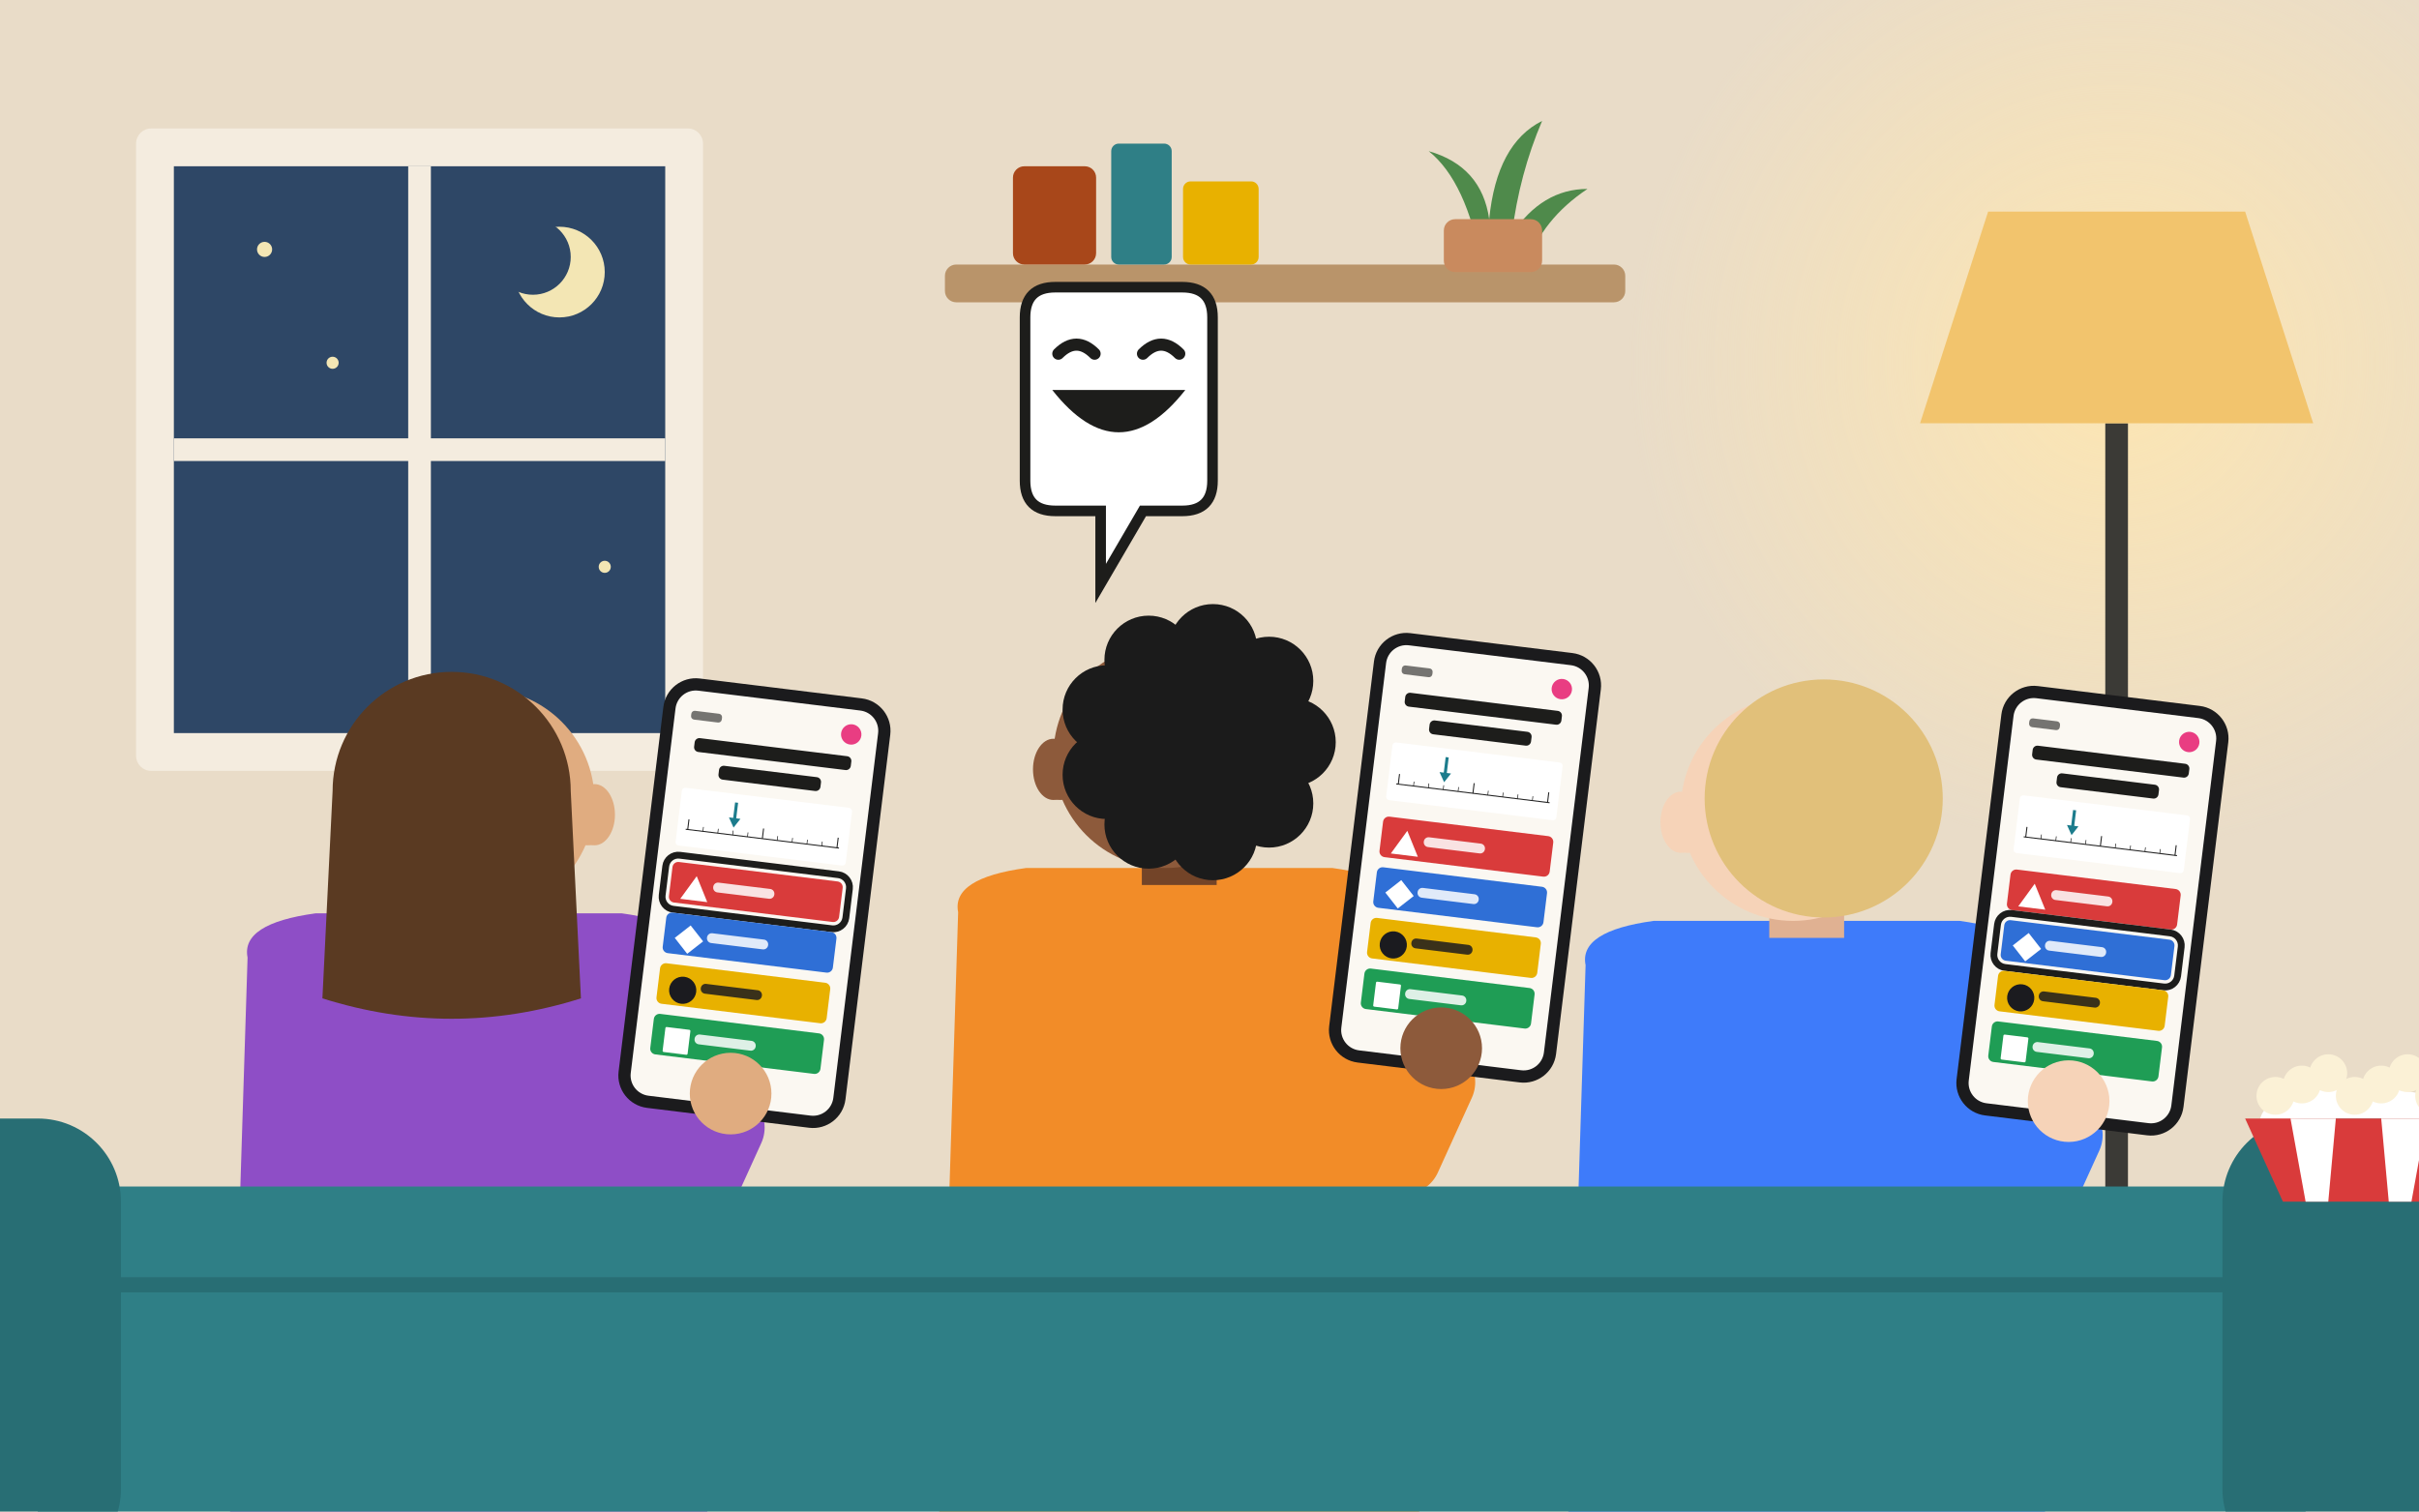
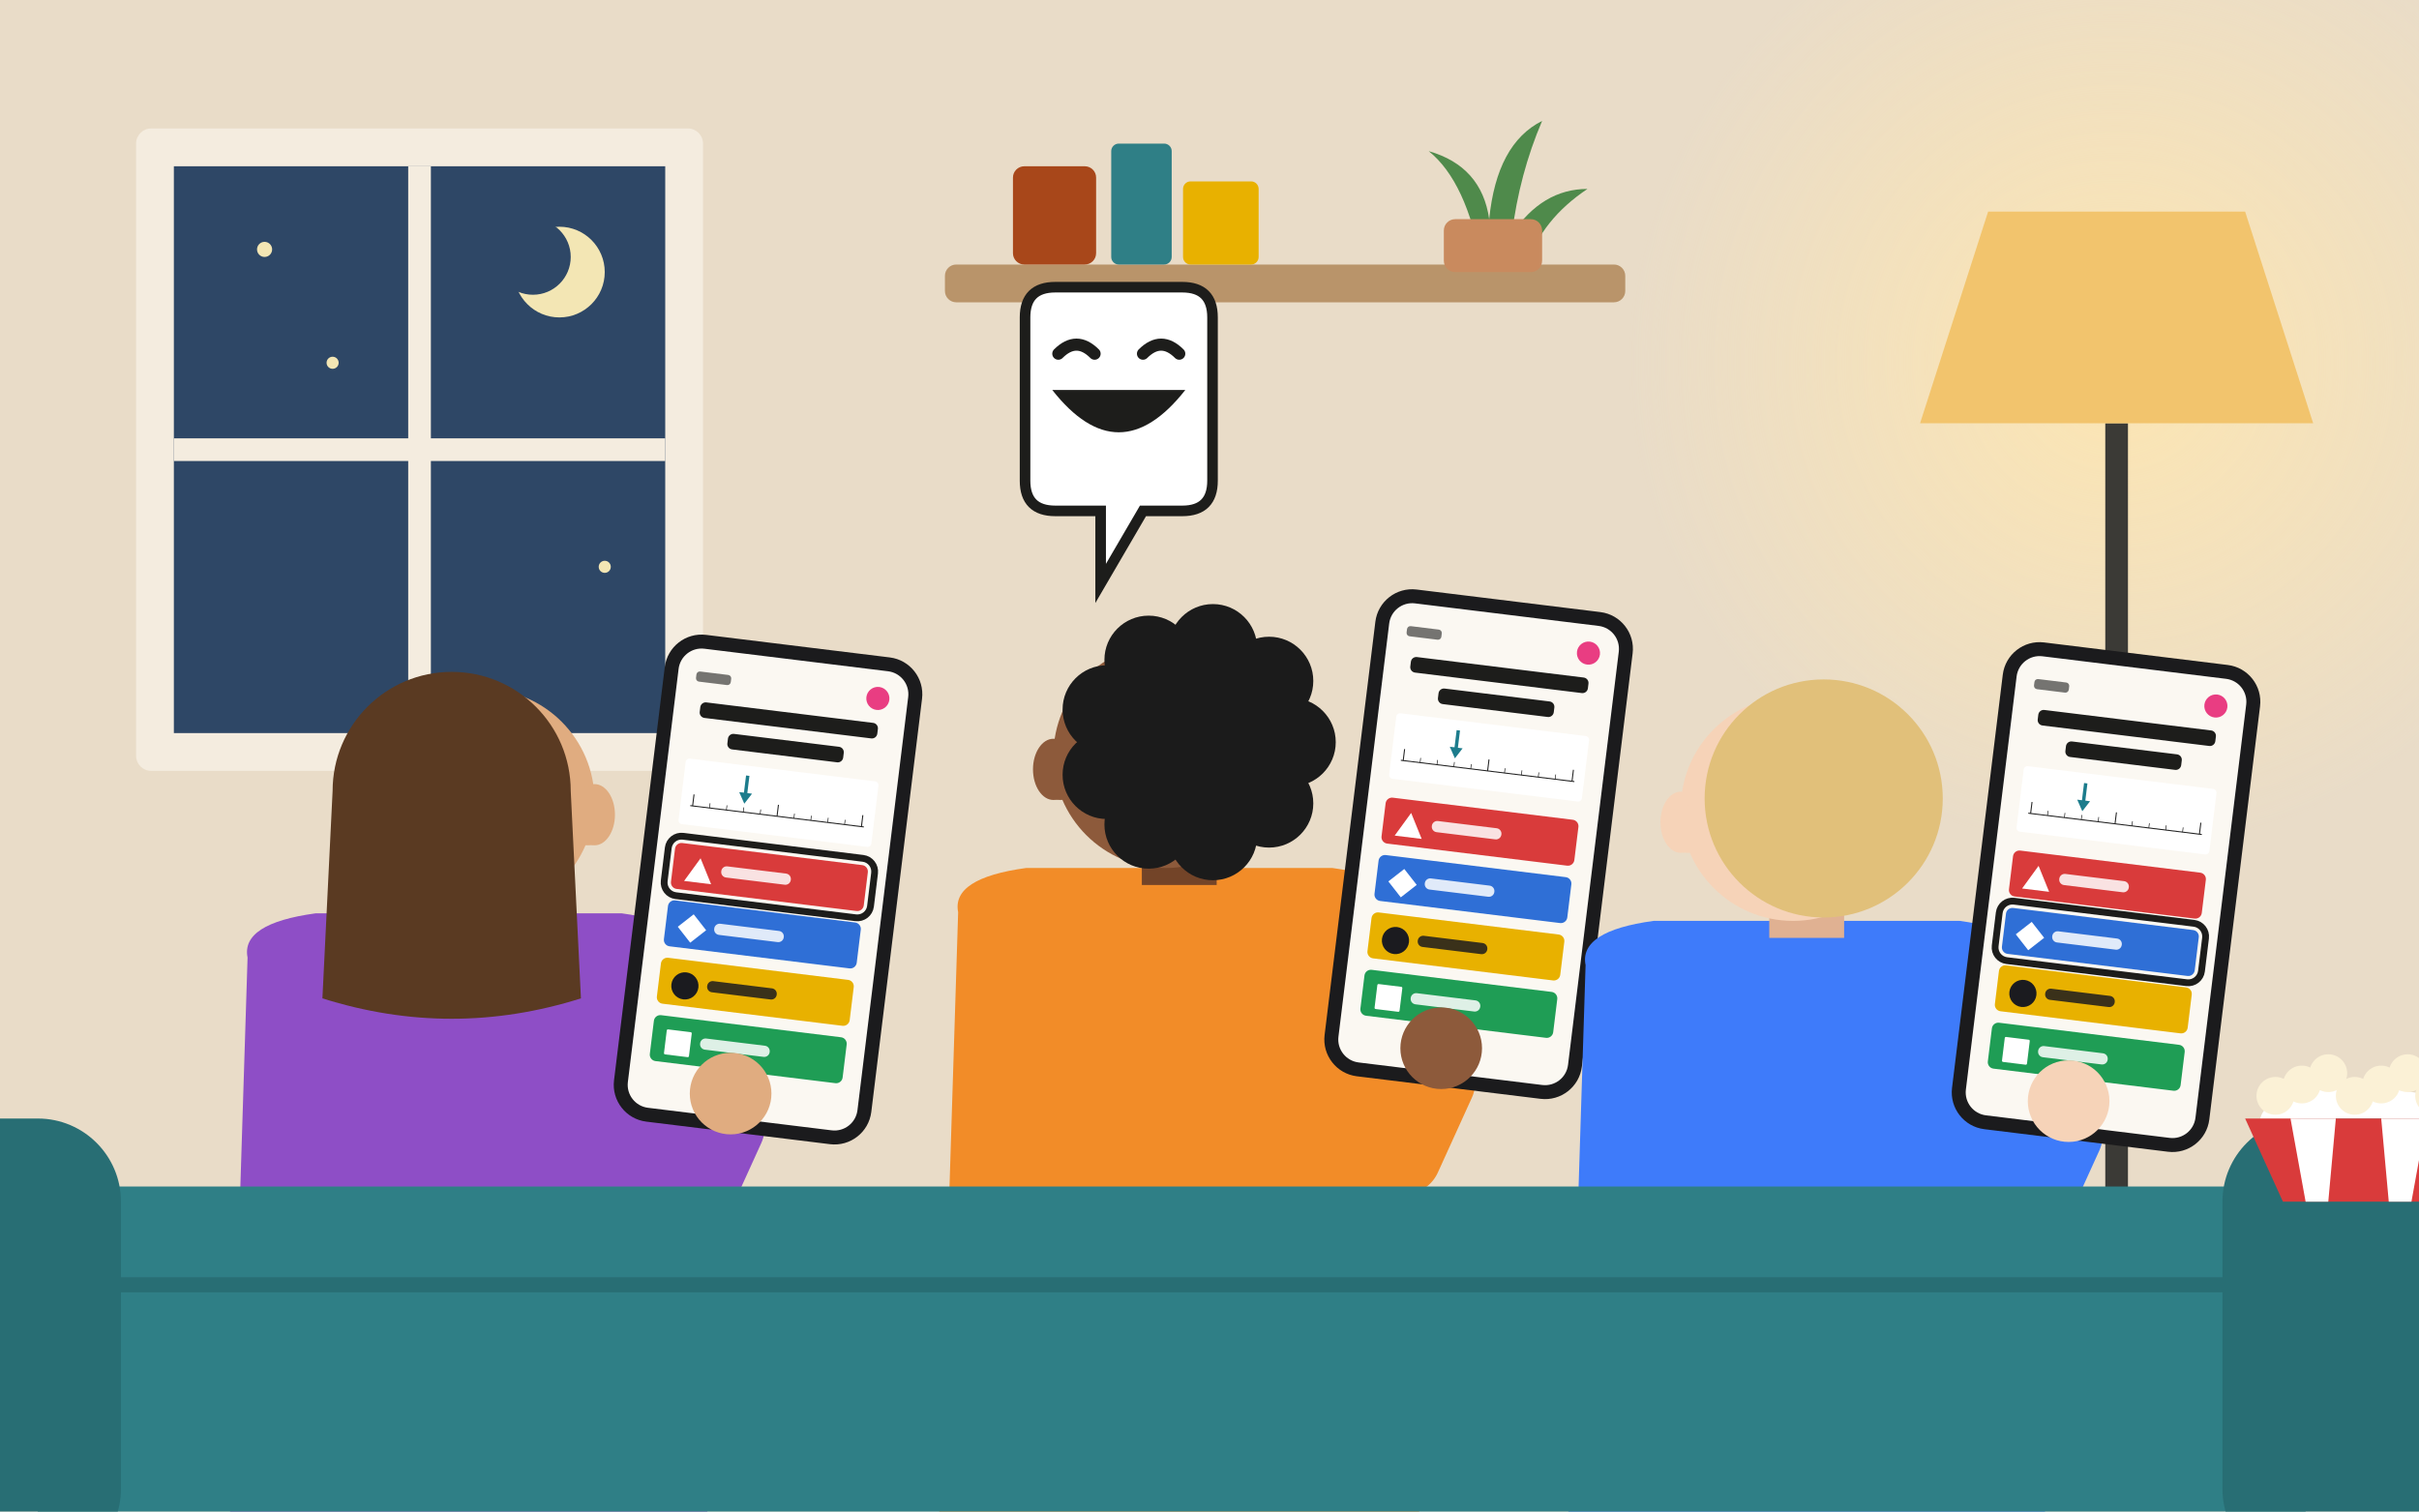
<svg xmlns="http://www.w3.org/2000/svg" viewBox="0 0 640 400" width="640" height="400">
  <clipPath id="frame">
    <rect width="640" height="400" />
  </clipPath>
  <g clip-path="url(#frame)">
    <rect width="640" height="400" fill="#e9dcc8" />
    <defs>
      <radialGradient id="lamp" cx=".5" cy=".5" r=".5">
        <stop offset="0" stop-color="#ffe7b0" stop-opacity=".9" />
        <stop offset="1" stop-color="#ffe7b0" stop-opacity="0" />
      </radialGradient>
    </defs>
    <rect x="36" y="34" width="150" height="170" rx="4" fill="#f4ecdf" />
    <rect x="46" y="44" width="130" height="150" fill="#2e4766" />
    <path d="M111 44 V194 M46 119 H176" stroke="#f4ecdf" stroke-width="6" />
    <circle cx="148" cy="72" r="12" fill="#f3e6b4" />
    <circle cx="141" cy="68" r="10" fill="#2e4766" />
    <circle cx="70" cy="66" r="2" fill="#f3e6b4" />
    <circle cx="88" cy="96" r="1.6" fill="#f3e6b4" />
    <circle cx="160" cy="150" r="1.6" fill="#f3e6b4" />
    <circle cx="560" cy="96" r="130" fill="url(#lamp)" />
    <path d="M560 112 V330" stroke="#3b3a36" stroke-width="6" />
    <path d="M526 56 H594 L612 112 H508Z" fill="#f2c46d" />
    <rect x="250" y="70" width="180" height="10" rx="3" fill="#b9946a" />
    <rect x="268" y="44" width="22" height="26" rx="3" fill="#a8471a" />
    <rect x="294" y="38" width="16" height="32" rx="2" fill="#2f7f86" />
    <rect x="313" y="48" width="20" height="22" rx="2" fill="#e8b100" />
    <path d="M392 70 q-4 -22 -14 -30 q14 4 16 18 q2 -20 14 -26 q-6 14 -8 30 q8 -12 20 -12 q-12 8 -16 20Z" fill="#4f8a4b" />
    <rect x="382" y="58" width="26" height="14" rx="3" fill="#c98a5e" />
    <g transform="translate(124 212) scale(0.9)">
      <path d="M-65 46 Q-67 36 -45 33 L45 33 Q67 36 65 46 L73 300 L-73 300Z" fill="#8e4ec6" />
      <rect x="-11" y="20" width="22" height="18" fill="#c48a5c" />
      <g transform="translate(4 0)">
        <circle r="33" fill="#e0ac80" />
        <ellipse cx="-33" cy="4" rx="6" ry="9" fill="#e0ac80" />
        <ellipse cx="33" cy="4" rx="6" ry="9" fill="#e0ac80" />
        <circle cx="31" cy="6" r="7" fill="#e0ac80" />
        <g fill="#5a3a22" transform="translate(-9 0)">
          <path d="M-35 -3 A35 35 0 0 1 35 -3 L38 58 Q0 70 -38 58Z" />
        </g>
      </g>
      <path d="M34 70 L66 118 L76 96" fill="none" stroke="#8e4ec6" stroke-width="22" stroke-linecap="round" stroke-linejoin="round" />
-       <g transform="translate(84 30) rotate(7)">
-         <rect x="-33.6" y="-63.6" width="67.2" height="127.2" rx="9.6" fill="#1b1b1d" />
-         <rect x="-30" y="-60" width="60" height="120" rx="6" fill="#fbf8f2" />
-         <rect x="-25.2" y="-54" width="9.1" height="2.6" rx="1" fill="#1d1d1b" opacity=".6" />
-         <circle cx="22.2" cy="-52.7" r="3" fill="#e93d82" />
-         <rect x="-23.2" y="-46.2" width="46.4" height="4.1" rx="1.4" fill="#1d1d1b" />
-         <rect x="-15.1" y="-39" width="30.2" height="4.1" rx="1.4" fill="#1d1d1b" />
-         <rect x="-25.2" y="-31.2" width="50.4" height="17.1" rx="1" fill="#fff" />
-         <line x1="-22.7" y1="-19.1" x2="22.7" y2="-19.1" stroke="#222" stroke-width="0.3" />
-         <line x1="-22.1" y1="-19.1" x2="-22.1" y2="-22.1" stroke="#222" stroke-width="0.3" />
-         <line x1="-17.6" y1="-19.1" x2="-17.6" y2="-20.4" stroke="#222" stroke-width="0.2" />
-         <line x1="-13.2" y1="-19.1" x2="-13.2" y2="-20.4" stroke="#222" stroke-width="0.2" />
-         <line x1="-8.8" y1="-19.1" x2="-8.8" y2="-20.4" stroke="#222" stroke-width="0.2" />
-         <line x1="-4.4" y1="-19.1" x2="-4.4" y2="-20.4" stroke="#222" stroke-width="0.2" />
-         <line x1="0" y1="-19.1" x2="0" y2="-22.1" stroke="#222" stroke-width="0.3" />
-         <line x1="4.4" y1="-19.1" x2="4.4" y2="-20.4" stroke="#222" stroke-width="0.2" />
-         <line x1="8.8" y1="-19.1" x2="8.8" y2="-20.4" stroke="#222" stroke-width="0.2" />
-         <line x1="13.2" y1="-19.1" x2="13.2" y2="-20.4" stroke="#222" stroke-width="0.2" />
-         <line x1="17.6" y1="-19.1" x2="17.6" y2="-20.4" stroke="#222" stroke-width="0.2" />
-         <line x1="22.1" y1="-19.1" x2="22.1" y2="-22.1" stroke="#222" stroke-width="0.3" />
-         <line x1="-8.8" y1="-28.7" x2="-8.8" y2="-23.6" stroke="#1c7c8c" stroke-width="0.9" />
-         <path d="M-10.5 -24.1 H-7.1 L-8.8 -21.3Z" fill="#1c7c8c" />
-         <rect x="-25.2" y="-9.3" width="50.4" height="12" rx="1.7" fill="#d93b3b" />
-         <path d="M50 12 L90 84 H10Z" fill="#ffffff" transform="translate(-22.8 -7) scale(0.1)" />
-         <rect x="-12.6" y="-4.7" width="18.1" height="2.9" rx="1.4" fill="#ffffff" opacity=".85" />
-         <rect x="-27.2" y="-11.3" width="54.4" height="16" rx="3.7" fill="none" stroke="#1d1d1b" stroke-width="2" />
-         <rect x="-25.2" y="5.7" width="50.4" height="12" rx="1.7" fill="#2f6fd6" />
-         <path d="M50 8 L92 50 L50 92 L8 50Z" fill="#ffffff" transform="translate(-22.8 8) scale(0.1)" />
-         <rect x="-12.6" y="10.3" width="18.1" height="2.9" rx="1.4" fill="#ffffff" opacity=".85" />
-         <rect x="-25.2" y="20.7" width="50.4" height="12" rx="1.7" fill="#e8b100" />
-         <path d="M50 10 A40 40 0 1 1 49.9 10Z" fill="#1b1b1f" transform="translate(-22.8 23) scale(0.1)" />
-         <rect x="-12.6" y="25.3" width="18.1" height="2.9" rx="1.4" fill="#1b1b1f" opacity=".85" />
-         <rect x="-25.2" y="35.7" width="50.4" height="12" rx="1.7" fill="#1f9d55" />
-         <path d="M17 13 H83 Q87 13 87 17 V83 Q87 87 83 87 H17 Q13 87 13 83 V17 Q13 13 17 13Z" fill="#ffffff" transform="translate(-22.8 38) scale(0.1)" />
-         <rect x="-12.6" y="40.3" width="18.1" height="2.9" rx="1.4" fill="#ffffff" opacity=".85" />
+       <g transform="translate(88 26) rotate(7)">
+         <rect x="-38.1" y="-72.1" width="76.2" height="144.2" rx="10.9" fill="#1b1b1d" />
+         <rect x="-34" y="-68" width="68" height="136" rx="6.8" fill="#fbf8f2" />
+         <rect x="-28.6" y="-61.2" width="10.3" height="3" rx="1" fill="#1d1d1b" opacity=".6" />
+         <circle cx="25.2" cy="-59.7" r="3.4" fill="#e93d82" />
+         <rect x="-26.3" y="-52.4" width="52.6" height="4.6" rx="1.6" fill="#1d1d1b" />
+         <rect x="-17.1" y="-44.2" width="34.3" height="4.6" rx="1.6" fill="#1d1d1b" />
+         <rect x="-28.6" y="-35.4" width="57.1" height="19.4" rx="1.1" fill="#fff" />
+         <line x1="-25.7" y1="-21.7" x2="25.7" y2="-21.7" stroke="#222" stroke-width="0.3" />
+         <line x1="-25" y1="-21.7" x2="-25" y2="-25.1" stroke="#222" stroke-width="0.3" />
+         <line x1="-20" y1="-21.7" x2="-20" y2="-23.1" stroke="#222" stroke-width="0.2" />
+         <line x1="-15" y1="-21.7" x2="-15" y2="-23.1" stroke="#222" stroke-width="0.2" />
+         <line x1="-10" y1="-21.7" x2="-10" y2="-23.1" stroke="#222" stroke-width="0.2" />
+         <line x1="-5" y1="-21.7" x2="-5" y2="-23.1" stroke="#222" stroke-width="0.2" />
+         <line x1="-0" y1="-21.7" x2="-0" y2="-25.1" stroke="#222" stroke-width="0.3" />
+         <line x1="5" y1="-21.7" x2="5" y2="-23.1" stroke="#222" stroke-width="0.2" />
+         <line x1="10" y1="-21.7" x2="10" y2="-23.1" stroke="#222" stroke-width="0.2" />
+         <line x1="15" y1="-21.7" x2="15" y2="-23.1" stroke="#222" stroke-width="0.2" />
+         <line x1="20" y1="-21.7" x2="20" y2="-23.1" stroke="#222" stroke-width="0.2" />
+         <line x1="25" y1="-21.7" x2="25" y2="-25.1" stroke="#222" stroke-width="0.3" />
+         <line x1="-10" y1="-32.5" x2="-10" y2="-26.8" stroke="#1c7c8c" stroke-width="1" />
+         <path d="M-11.9 -27.4 H-8.1 L-10 -24.2Z" fill="#1c7c8c" />
+         <rect x="-28.6" y="-10.5" width="57.1" height="13.6" rx="1.9" fill="#d93b3b" />
+         <path d="M50 12 L90 84 H10Z" fill="#ffffff" transform="translate(-25.8 -7.9) scale(0.1)" />
+         <rect x="-14.3" y="-5.3" width="20.6" height="3.3" rx="1.6" fill="#ffffff" opacity=".85" />
+         <rect x="-30.6" y="-12.5" width="61.1" height="17.6" rx="3.9" fill="none" stroke="#1d1d1b" stroke-width="2" />
+         <rect x="-28.6" y="6.5" width="57.1" height="13.6" rx="1.9" fill="#2f6fd6" />
+         <path d="M50 8 L92 50 L50 92 L8 50Z" fill="#ffffff" transform="translate(-25.8 9.1) scale(0.1)" />
+         <rect x="-14.3" y="11.7" width="20.6" height="3.3" rx="1.6" fill="#ffffff" opacity=".85" />
+         <rect x="-28.6" y="23.5" width="57.1" height="13.6" rx="1.9" fill="#e8b100" />
+         <path d="M50 10 A40 40 0 1 1 49.9 10Z" fill="#1b1b1f" transform="translate(-25.8 26.1) scale(0.1)" />
+         <rect x="-14.3" y="28.7" width="20.6" height="3.3" rx="1.6" fill="#1b1b1f" opacity=".85" />
+         <rect x="-28.6" y="40.5" width="57.1" height="13.6" rx="1.9" fill="#1f9d55" />
+         <path d="M17 13 H83 Q87 13 87 17 V83 Q87 87 83 87 H17 Q13 87 13 83 V17 Q13 13 17 13Z" fill="#ffffff" transform="translate(-25.8 43.1) scale(0.1)" />
+         <rect x="-14.3" y="45.7" width="20.6" height="3.3" rx="1.6" fill="#ffffff" opacity=".85" />
      </g>
      <circle cx="77" cy="86" r="12" fill="#e0ac80" />
    </g>
    <g transform="translate(312 200) scale(0.9)">
      <path d="M-65 46 Q-67 36 -45 33 L45 33 Q67 36 65 46 L73 300 L-73 300Z" fill="#f28c28" />
      <rect x="-11" y="20" width="22" height="18" fill="#734428" />
      <g transform="translate(-4 0)">
        <circle r="33" fill="#8d5a3b" />
        <ellipse cx="-33" cy="4" rx="6" ry="9" fill="#8d5a3b" />
        <ellipse cx="33" cy="4" rx="6" ry="9" fill="#8d5a3b" />
        <circle cx="-31" cy="6" r="7" fill="#8d5a3b" />
        <g fill="#1b1b1b" transform="translate(9 0)">
          <circle cx="0" cy="-4" r="31" />
          <circle cx="28" cy="-4" r="13" />
          <circle cx="21.4" cy="14" r="13" />
          <circle cx="4.9" cy="23.6" r="13" />
          <circle cx="-14" cy="20.2" r="13" />
          <circle cx="-26.3" cy="5.6" r="13" />
          <circle cx="-26.3" cy="-13.6" r="13" />
          <circle cx="-14" cy="-28.2" r="13" />
          <circle cx="4.9" cy="-31.6" r="13" />
          <circle cx="21.4" cy="-22" r="13" />
        </g>
      </g>
      <path d="M34 70 L66 118 L76 96" fill="none" stroke="#f28c28" stroke-width="22" stroke-linecap="round" stroke-linejoin="round" />
-       <g transform="translate(84 30) rotate(7)">
-         <rect x="-33.6" y="-63.6" width="67.2" height="127.2" rx="9.6" fill="#1b1b1d" />
-         <rect x="-30" y="-60" width="60" height="120" rx="6" fill="#fbf8f2" />
-         <rect x="-25.2" y="-54" width="9.1" height="2.6" rx="1" fill="#1d1d1b" opacity=".6" />
-         <circle cx="22.2" cy="-52.7" r="3" fill="#e93d82" />
-         <rect x="-23.2" y="-46.2" width="46.4" height="4.1" rx="1.4" fill="#1d1d1b" />
-         <rect x="-15.1" y="-39" width="30.2" height="4.1" rx="1.4" fill="#1d1d1b" />
-         <rect x="-25.2" y="-31.2" width="50.4" height="17.1" rx="1" fill="#fff" />
-         <line x1="-22.7" y1="-19.1" x2="22.7" y2="-19.1" stroke="#222" stroke-width="0.3" />
-         <line x1="-22.1" y1="-19.1" x2="-22.1" y2="-22.1" stroke="#222" stroke-width="0.3" />
-         <line x1="-17.6" y1="-19.1" x2="-17.6" y2="-20.4" stroke="#222" stroke-width="0.2" />
-         <line x1="-13.2" y1="-19.1" x2="-13.2" y2="-20.4" stroke="#222" stroke-width="0.2" />
-         <line x1="-8.8" y1="-19.1" x2="-8.8" y2="-20.4" stroke="#222" stroke-width="0.2" />
-         <line x1="-4.4" y1="-19.1" x2="-4.4" y2="-20.4" stroke="#222" stroke-width="0.2" />
-         <line x1="0" y1="-19.1" x2="0" y2="-22.1" stroke="#222" stroke-width="0.3" />
-         <line x1="4.4" y1="-19.1" x2="4.4" y2="-20.4" stroke="#222" stroke-width="0.2" />
-         <line x1="8.8" y1="-19.1" x2="8.8" y2="-20.4" stroke="#222" stroke-width="0.2" />
-         <line x1="13.2" y1="-19.1" x2="13.2" y2="-20.4" stroke="#222" stroke-width="0.2" />
-         <line x1="17.6" y1="-19.1" x2="17.6" y2="-20.4" stroke="#222" stroke-width="0.2" />
-         <line x1="22.1" y1="-19.1" x2="22.1" y2="-22.1" stroke="#222" stroke-width="0.3" />
-         <line x1="-8.8" y1="-28.7" x2="-8.8" y2="-23.6" stroke="#1c7c8c" stroke-width="0.9" />
-         <path d="M-10.5 -24.1 H-7.1 L-8.8 -21.3Z" fill="#1c7c8c" />
-         <rect x="-25.2" y="-9.3" width="50.4" height="12" rx="1.7" fill="#d93b3b" />
-         <path d="M50 12 L90 84 H10Z" fill="#ffffff" transform="translate(-22.8 -7) scale(0.1)" />
-         <rect x="-12.6" y="-4.7" width="18.1" height="2.9" rx="1.4" fill="#ffffff" opacity=".85" />
-         <rect x="-25.2" y="5.7" width="50.4" height="12" rx="1.7" fill="#2f6fd6" />
-         <path d="M50 8 L92 50 L50 92 L8 50Z" fill="#ffffff" transform="translate(-22.8 8) scale(0.1)" />
-         <rect x="-12.6" y="10.3" width="18.1" height="2.9" rx="1.4" fill="#ffffff" opacity=".85" />
-         <rect x="-25.2" y="20.7" width="50.4" height="12" rx="1.7" fill="#e8b100" />
-         <path d="M50 10 A40 40 0 1 1 49.9 10Z" fill="#1b1b1f" transform="translate(-22.8 23) scale(0.1)" />
-         <rect x="-12.6" y="25.3" width="18.1" height="2.9" rx="1.4" fill="#1b1b1f" opacity=".85" />
-         <rect x="-25.2" y="35.7" width="50.4" height="12" rx="1.7" fill="#1f9d55" />
-         <path d="M17 13 H83 Q87 13 87 17 V83 Q87 87 83 87 H17 Q13 87 13 83 V17 Q13 13 17 13Z" fill="#ffffff" transform="translate(-22.8 38) scale(0.1)" />
-         <rect x="-12.6" y="40.3" width="18.1" height="2.9" rx="1.4" fill="#ffffff" opacity=".85" />
+       <g transform="translate(88 26) rotate(7)">
+         <rect x="-38.1" y="-72.1" width="76.2" height="144.2" rx="10.9" fill="#1b1b1d" />
+         <rect x="-34" y="-68" width="68" height="136" rx="6.8" fill="#fbf8f2" />
+         <rect x="-28.6" y="-61.2" width="10.3" height="3" rx="1" fill="#1d1d1b" opacity=".6" />
+         <circle cx="25.2" cy="-59.7" r="3.4" fill="#e93d82" />
+         <rect x="-26.3" y="-52.4" width="52.6" height="4.6" rx="1.6" fill="#1d1d1b" />
+         <rect x="-17.1" y="-44.2" width="34.3" height="4.6" rx="1.6" fill="#1d1d1b" />
+         <rect x="-28.6" y="-35.4" width="57.1" height="19.4" rx="1.1" fill="#fff" />
+         <line x1="-25.7" y1="-21.7" x2="25.7" y2="-21.7" stroke="#222" stroke-width="0.3" />
+         <line x1="-25" y1="-21.7" x2="-25" y2="-25.1" stroke="#222" stroke-width="0.3" />
+         <line x1="-20" y1="-21.7" x2="-20" y2="-23.1" stroke="#222" stroke-width="0.2" />
+         <line x1="-15" y1="-21.7" x2="-15" y2="-23.1" stroke="#222" stroke-width="0.2" />
+         <line x1="-10" y1="-21.7" x2="-10" y2="-23.1" stroke="#222" stroke-width="0.2" />
+         <line x1="-5" y1="-21.7" x2="-5" y2="-23.1" stroke="#222" stroke-width="0.2" />
+         <line x1="-0" y1="-21.7" x2="-0" y2="-25.1" stroke="#222" stroke-width="0.3" />
+         <line x1="5" y1="-21.7" x2="5" y2="-23.1" stroke="#222" stroke-width="0.2" />
+         <line x1="10" y1="-21.7" x2="10" y2="-23.1" stroke="#222" stroke-width="0.2" />
+         <line x1="15" y1="-21.7" x2="15" y2="-23.1" stroke="#222" stroke-width="0.2" />
+         <line x1="20" y1="-21.7" x2="20" y2="-23.1" stroke="#222" stroke-width="0.2" />
+         <line x1="25" y1="-21.7" x2="25" y2="-25.1" stroke="#222" stroke-width="0.3" />
+         <line x1="-10" y1="-32.5" x2="-10" y2="-26.8" stroke="#1c7c8c" stroke-width="1" />
+         <path d="M-11.9 -27.4 H-8.1 L-10 -24.2Z" fill="#1c7c8c" />
+         <rect x="-28.6" y="-10.5" width="57.1" height="13.6" rx="1.9" fill="#d93b3b" />
+         <path d="M50 12 L90 84 H10Z" fill="#ffffff" transform="translate(-25.8 -7.9) scale(0.1)" />
+         <rect x="-14.3" y="-5.3" width="20.6" height="3.3" rx="1.6" fill="#ffffff" opacity=".85" />
+         <rect x="-28.6" y="6.5" width="57.1" height="13.6" rx="1.9" fill="#2f6fd6" />
+         <path d="M50 8 L92 50 L50 92 L8 50Z" fill="#ffffff" transform="translate(-25.8 9.1) scale(0.1)" />
+         <rect x="-14.3" y="11.7" width="20.6" height="3.3" rx="1.6" fill="#ffffff" opacity=".85" />
+         <rect x="-28.6" y="23.5" width="57.1" height="13.6" rx="1.9" fill="#e8b100" />
+         <path d="M50 10 A40 40 0 1 1 49.9 10Z" fill="#1b1b1f" transform="translate(-25.8 26.1) scale(0.1)" />
+         <rect x="-14.3" y="28.7" width="20.6" height="3.3" rx="1.6" fill="#1b1b1f" opacity=".85" />
+         <rect x="-28.6" y="40.5" width="57.1" height="13.6" rx="1.9" fill="#1f9d55" />
+         <path d="M17 13 H83 Q87 13 87 17 V83 Q87 87 83 87 H17 Q13 87 13 83 V17 Q13 13 17 13Z" fill="#ffffff" transform="translate(-25.8 43.1) scale(0.1)" />
+         <rect x="-14.3" y="45.7" width="20.6" height="3.3" rx="1.6" fill="#ffffff" opacity=".85" />
      </g>
      <circle cx="77" cy="86" r="12" fill="#8d5a3b" />
    </g>
    <g transform="translate(478 214) scale(0.9)">
      <path d="M-65 46 Q-67 36 -45 33 L45 33 Q67 36 65 46 L73 300 L-73 300Z" fill="#3e7bfa" />
      <rect x="-11" y="20" width="22" height="18" fill="#e0b192" />
      <g transform="translate(-4 0)">
        <circle r="33" fill="#f6d3b8" />
        <ellipse cx="-33" cy="4" rx="6" ry="9" fill="#f6d3b8" />
        <ellipse cx="33" cy="4" rx="6" ry="9" fill="#f6d3b8" />
        <circle cx="-31" cy="6" r="7" fill="#f6d3b8" />
        <g fill="#e1c07a" transform="translate(9 0)">
          <circle cx="0" cy="-3" r="35" />
        </g>
      </g>
      <path d="M34 70 L66 118 L76 96" fill="none" stroke="#3e7bfa" stroke-width="22" stroke-linecap="round" stroke-linejoin="round" />
-       <g transform="translate(84 30) rotate(7)">
-         <rect x="-33.6" y="-63.6" width="67.2" height="127.2" rx="9.6" fill="#1b1b1d" />
-         <rect x="-30" y="-60" width="60" height="120" rx="6" fill="#fbf8f2" />
-         <rect x="-25.2" y="-54" width="9.1" height="2.6" rx="1" fill="#1d1d1b" opacity=".6" />
-         <circle cx="22.2" cy="-52.7" r="3" fill="#e93d82" />
-         <rect x="-23.2" y="-46.2" width="46.4" height="4.1" rx="1.4" fill="#1d1d1b" />
-         <rect x="-15.1" y="-39" width="30.2" height="4.1" rx="1.4" fill="#1d1d1b" />
-         <rect x="-25.2" y="-31.2" width="50.4" height="17.1" rx="1" fill="#fff" />
-         <line x1="-22.7" y1="-19.1" x2="22.7" y2="-19.1" stroke="#222" stroke-width="0.3" />
-         <line x1="-22.1" y1="-19.1" x2="-22.1" y2="-22.1" stroke="#222" stroke-width="0.3" />
-         <line x1="-17.6" y1="-19.1" x2="-17.6" y2="-20.4" stroke="#222" stroke-width="0.2" />
-         <line x1="-13.2" y1="-19.1" x2="-13.2" y2="-20.4" stroke="#222" stroke-width="0.2" />
-         <line x1="-8.8" y1="-19.1" x2="-8.8" y2="-20.4" stroke="#222" stroke-width="0.2" />
-         <line x1="-4.4" y1="-19.1" x2="-4.4" y2="-20.4" stroke="#222" stroke-width="0.2" />
-         <line x1="0" y1="-19.1" x2="0" y2="-22.1" stroke="#222" stroke-width="0.3" />
-         <line x1="4.4" y1="-19.1" x2="4.4" y2="-20.4" stroke="#222" stroke-width="0.2" />
-         <line x1="8.8" y1="-19.1" x2="8.8" y2="-20.4" stroke="#222" stroke-width="0.2" />
-         <line x1="13.2" y1="-19.1" x2="13.2" y2="-20.4" stroke="#222" stroke-width="0.2" />
-         <line x1="17.6" y1="-19.1" x2="17.6" y2="-20.4" stroke="#222" stroke-width="0.2" />
-         <line x1="22.1" y1="-19.1" x2="22.1" y2="-22.1" stroke="#222" stroke-width="0.3" />
-         <line x1="-8.8" y1="-28.7" x2="-8.8" y2="-23.6" stroke="#1c7c8c" stroke-width="0.9" />
-         <path d="M-10.5 -24.1 H-7.1 L-8.8 -21.3Z" fill="#1c7c8c" />
-         <rect x="-25.2" y="-9.3" width="50.4" height="12" rx="1.7" fill="#d93b3b" />
-         <path d="M50 12 L90 84 H10Z" fill="#ffffff" transform="translate(-22.8 -7) scale(0.1)" />
-         <rect x="-12.6" y="-4.7" width="18.1" height="2.9" rx="1.4" fill="#ffffff" opacity=".85" />
-         <rect x="-25.2" y="5.7" width="50.4" height="12" rx="1.7" fill="#2f6fd6" />
-         <path d="M50 8 L92 50 L50 92 L8 50Z" fill="#ffffff" transform="translate(-22.8 8) scale(0.1)" />
-         <rect x="-12.6" y="10.3" width="18.1" height="2.9" rx="1.4" fill="#ffffff" opacity=".85" />
-         <rect x="-27.2" y="3.7" width="54.4" height="16" rx="3.7" fill="none" stroke="#1d1d1b" stroke-width="2" />
-         <rect x="-25.2" y="20.7" width="50.4" height="12" rx="1.7" fill="#e8b100" />
-         <path d="M50 10 A40 40 0 1 1 49.9 10Z" fill="#1b1b1f" transform="translate(-22.8 23) scale(0.1)" />
-         <rect x="-12.6" y="25.3" width="18.1" height="2.9" rx="1.4" fill="#1b1b1f" opacity=".85" />
-         <rect x="-25.2" y="35.7" width="50.4" height="12" rx="1.7" fill="#1f9d55" />
-         <path d="M17 13 H83 Q87 13 87 17 V83 Q87 87 83 87 H17 Q13 87 13 83 V17 Q13 13 17 13Z" fill="#ffffff" transform="translate(-22.8 38) scale(0.1)" />
-         <rect x="-12.6" y="40.3" width="18.1" height="2.9" rx="1.4" fill="#ffffff" opacity=".85" />
+       <g transform="translate(88 26) rotate(7)">
+         <rect x="-38.1" y="-72.1" width="76.2" height="144.2" rx="10.9" fill="#1b1b1d" />
+         <rect x="-34" y="-68" width="68" height="136" rx="6.8" fill="#fbf8f2" />
+         <rect x="-28.6" y="-61.2" width="10.3" height="3" rx="1" fill="#1d1d1b" opacity=".6" />
+         <circle cx="25.2" cy="-59.7" r="3.4" fill="#e93d82" />
+         <rect x="-26.3" y="-52.4" width="52.6" height="4.6" rx="1.6" fill="#1d1d1b" />
+         <rect x="-17.1" y="-44.2" width="34.3" height="4.6" rx="1.6" fill="#1d1d1b" />
+         <rect x="-28.6" y="-35.4" width="57.1" height="19.4" rx="1.1" fill="#fff" />
+         <line x1="-25.7" y1="-21.7" x2="25.7" y2="-21.7" stroke="#222" stroke-width="0.3" />
+         <line x1="-25" y1="-21.7" x2="-25" y2="-25.1" stroke="#222" stroke-width="0.3" />
+         <line x1="-20" y1="-21.7" x2="-20" y2="-23.1" stroke="#222" stroke-width="0.2" />
+         <line x1="-15" y1="-21.7" x2="-15" y2="-23.1" stroke="#222" stroke-width="0.2" />
+         <line x1="-10" y1="-21.7" x2="-10" y2="-23.1" stroke="#222" stroke-width="0.2" />
+         <line x1="-5" y1="-21.7" x2="-5" y2="-23.1" stroke="#222" stroke-width="0.2" />
+         <line x1="-0" y1="-21.7" x2="-0" y2="-25.1" stroke="#222" stroke-width="0.3" />
+         <line x1="5" y1="-21.7" x2="5" y2="-23.1" stroke="#222" stroke-width="0.2" />
+         <line x1="10" y1="-21.7" x2="10" y2="-23.1" stroke="#222" stroke-width="0.2" />
+         <line x1="15" y1="-21.7" x2="15" y2="-23.1" stroke="#222" stroke-width="0.2" />
+         <line x1="20" y1="-21.7" x2="20" y2="-23.1" stroke="#222" stroke-width="0.2" />
+         <line x1="25" y1="-21.7" x2="25" y2="-25.1" stroke="#222" stroke-width="0.3" />
+         <line x1="-10" y1="-32.5" x2="-10" y2="-26.8" stroke="#1c7c8c" stroke-width="1" />
+         <path d="M-11.9 -27.4 H-8.1 L-10 -24.2Z" fill="#1c7c8c" />
+         <rect x="-28.6" y="-10.5" width="57.1" height="13.6" rx="1.9" fill="#d93b3b" />
+         <path d="M50 12 L90 84 H10Z" fill="#ffffff" transform="translate(-25.8 -7.9) scale(0.1)" />
+         <rect x="-14.3" y="-5.3" width="20.6" height="3.3" rx="1.6" fill="#ffffff" opacity=".85" />
+         <rect x="-28.6" y="6.5" width="57.1" height="13.6" rx="1.9" fill="#2f6fd6" />
+         <path d="M50 8 L92 50 L50 92 L8 50Z" fill="#ffffff" transform="translate(-25.8 9.1) scale(0.1)" />
+         <rect x="-14.3" y="11.7" width="20.6" height="3.3" rx="1.6" fill="#ffffff" opacity=".85" />
+         <rect x="-30.6" y="4.5" width="61.1" height="17.6" rx="3.9" fill="none" stroke="#1d1d1b" stroke-width="2" />
+         <rect x="-28.6" y="23.5" width="57.1" height="13.6" rx="1.9" fill="#e8b100" />
+         <path d="M50 10 A40 40 0 1 1 49.9 10Z" fill="#1b1b1f" transform="translate(-25.8 26.1) scale(0.1)" />
+         <rect x="-14.3" y="28.7" width="20.6" height="3.3" rx="1.6" fill="#1b1b1f" opacity=".85" />
+         <rect x="-28.6" y="40.5" width="57.1" height="13.6" rx="1.9" fill="#1f9d55" />
+         <path d="M17 13 H83 Q87 13 87 17 V83 Q87 87 83 87 H17 Q13 87 13 83 V17 Q13 13 17 13Z" fill="#ffffff" transform="translate(-25.8 43.1) scale(0.1)" />
+         <rect x="-14.3" y="45.7" width="20.6" height="3.3" rx="1.6" fill="#ffffff" opacity=".85" />
      </g>
      <circle cx="77" cy="86" r="12" fill="#f6d3b8" />
    </g>
    <g transform="translate(296 108) scale(0.8)">
      <path d="M-31.0 -30 Q-31.0 -40 -21.0 -40 H21.0 Q31.0 -40 31.0 -30 V24 Q31.0 34 21.0 34 H8 L-6 58 L-6 34 H-21.0 Q-31.0 34 -31.0 24Z" fill="#fff" stroke="#1d1d1b" stroke-width="3.5" />
      <path d="M-22 -6 Q0 22 22 -6Z" fill="#1d1d1b" />
      <path d="M-20 -18 q6 -6 12 0 M8 -18 q6 -6 12 0" fill="none" stroke="#1d1d1b" stroke-width="4" stroke-linecap="round" />
    </g>
    <path d="M10 330 Q10 314 30 314 H590 Q610 314 610 330 V410 H10Z" fill="#2f7f86" />
    <path d="M10 340 H610" stroke="#286e74" stroke-width="4" />
    <rect x="-30" y="296" width="62" height="120" rx="22" fill="#286e74" />
    <rect x="588" y="296" width="72" height="120" rx="22" fill="#286e74" />
    <path d="M624 288 Q648 288 650 296 H598 Q600 288 624 288Z" fill="#fff" />
    <path d="M594 296 H654 L644 318 H604Z" fill="#d93b3b" />
    <path d="M606 296 H618 L616 318 H610Z M630 296 H642 L638 318 H632Z" fill="#fff" />
    <circle cx="602" cy="290" r="5" fill="#fbf1d6" />
    <circle cx="609" cy="287" r="5" fill="#fbf1d6" />
    <circle cx="616" cy="284" r="5" fill="#fbf1d6" />
    <circle cx="623" cy="290" r="5" fill="#fbf1d6" />
    <circle cx="630" cy="287" r="5" fill="#fbf1d6" />
    <circle cx="637" cy="284" r="5" fill="#fbf1d6" />
    <circle cx="644" cy="290" r="5" fill="#fbf1d6" />
    <circle cx="651" cy="287" r="5" fill="#fbf1d6" />
  </g>
</svg>
